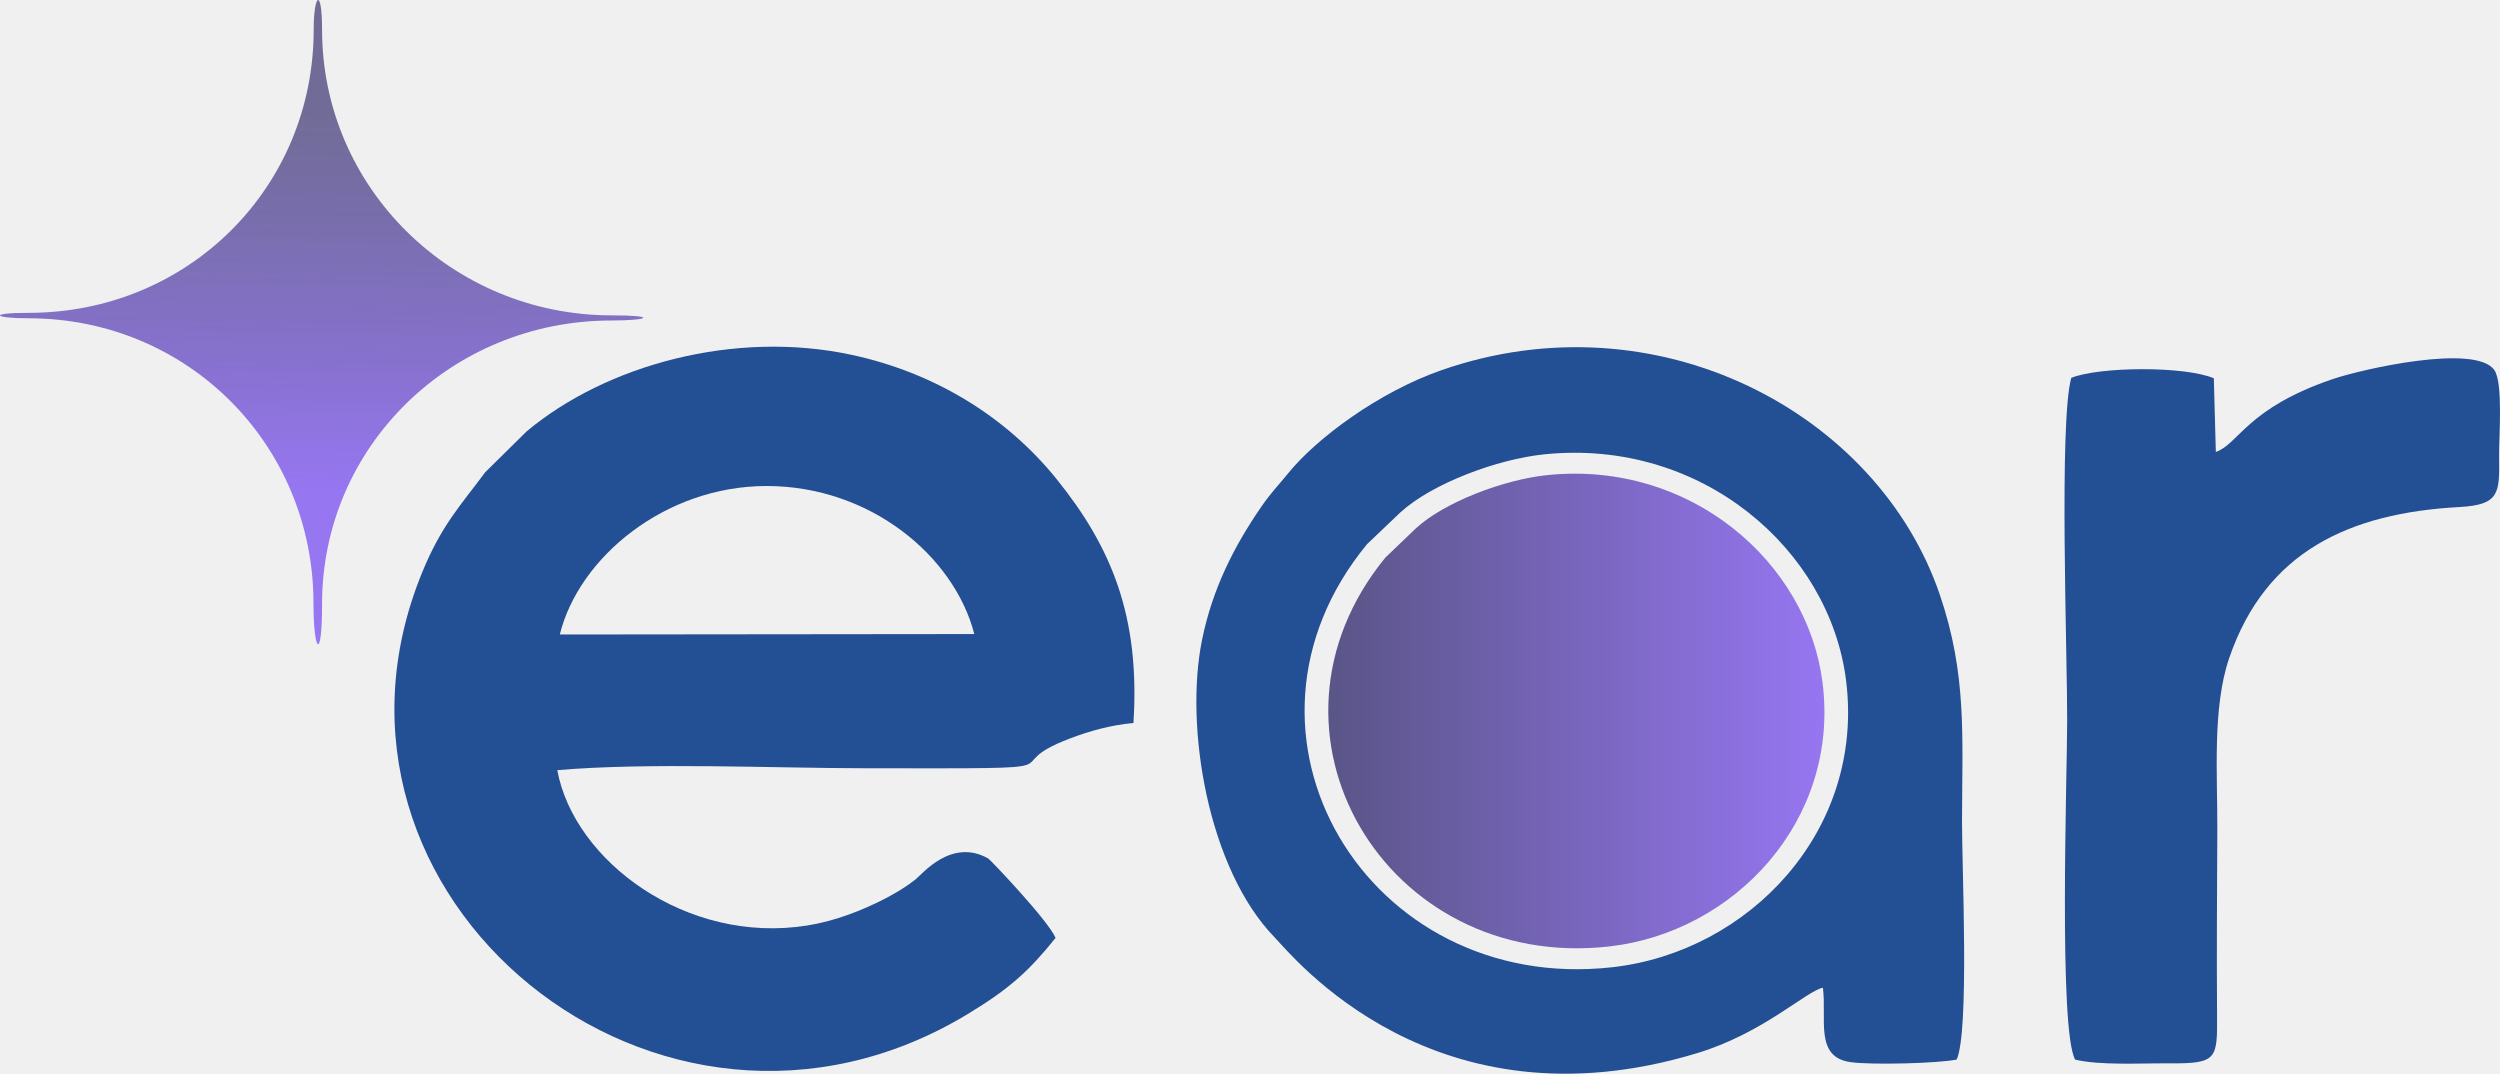
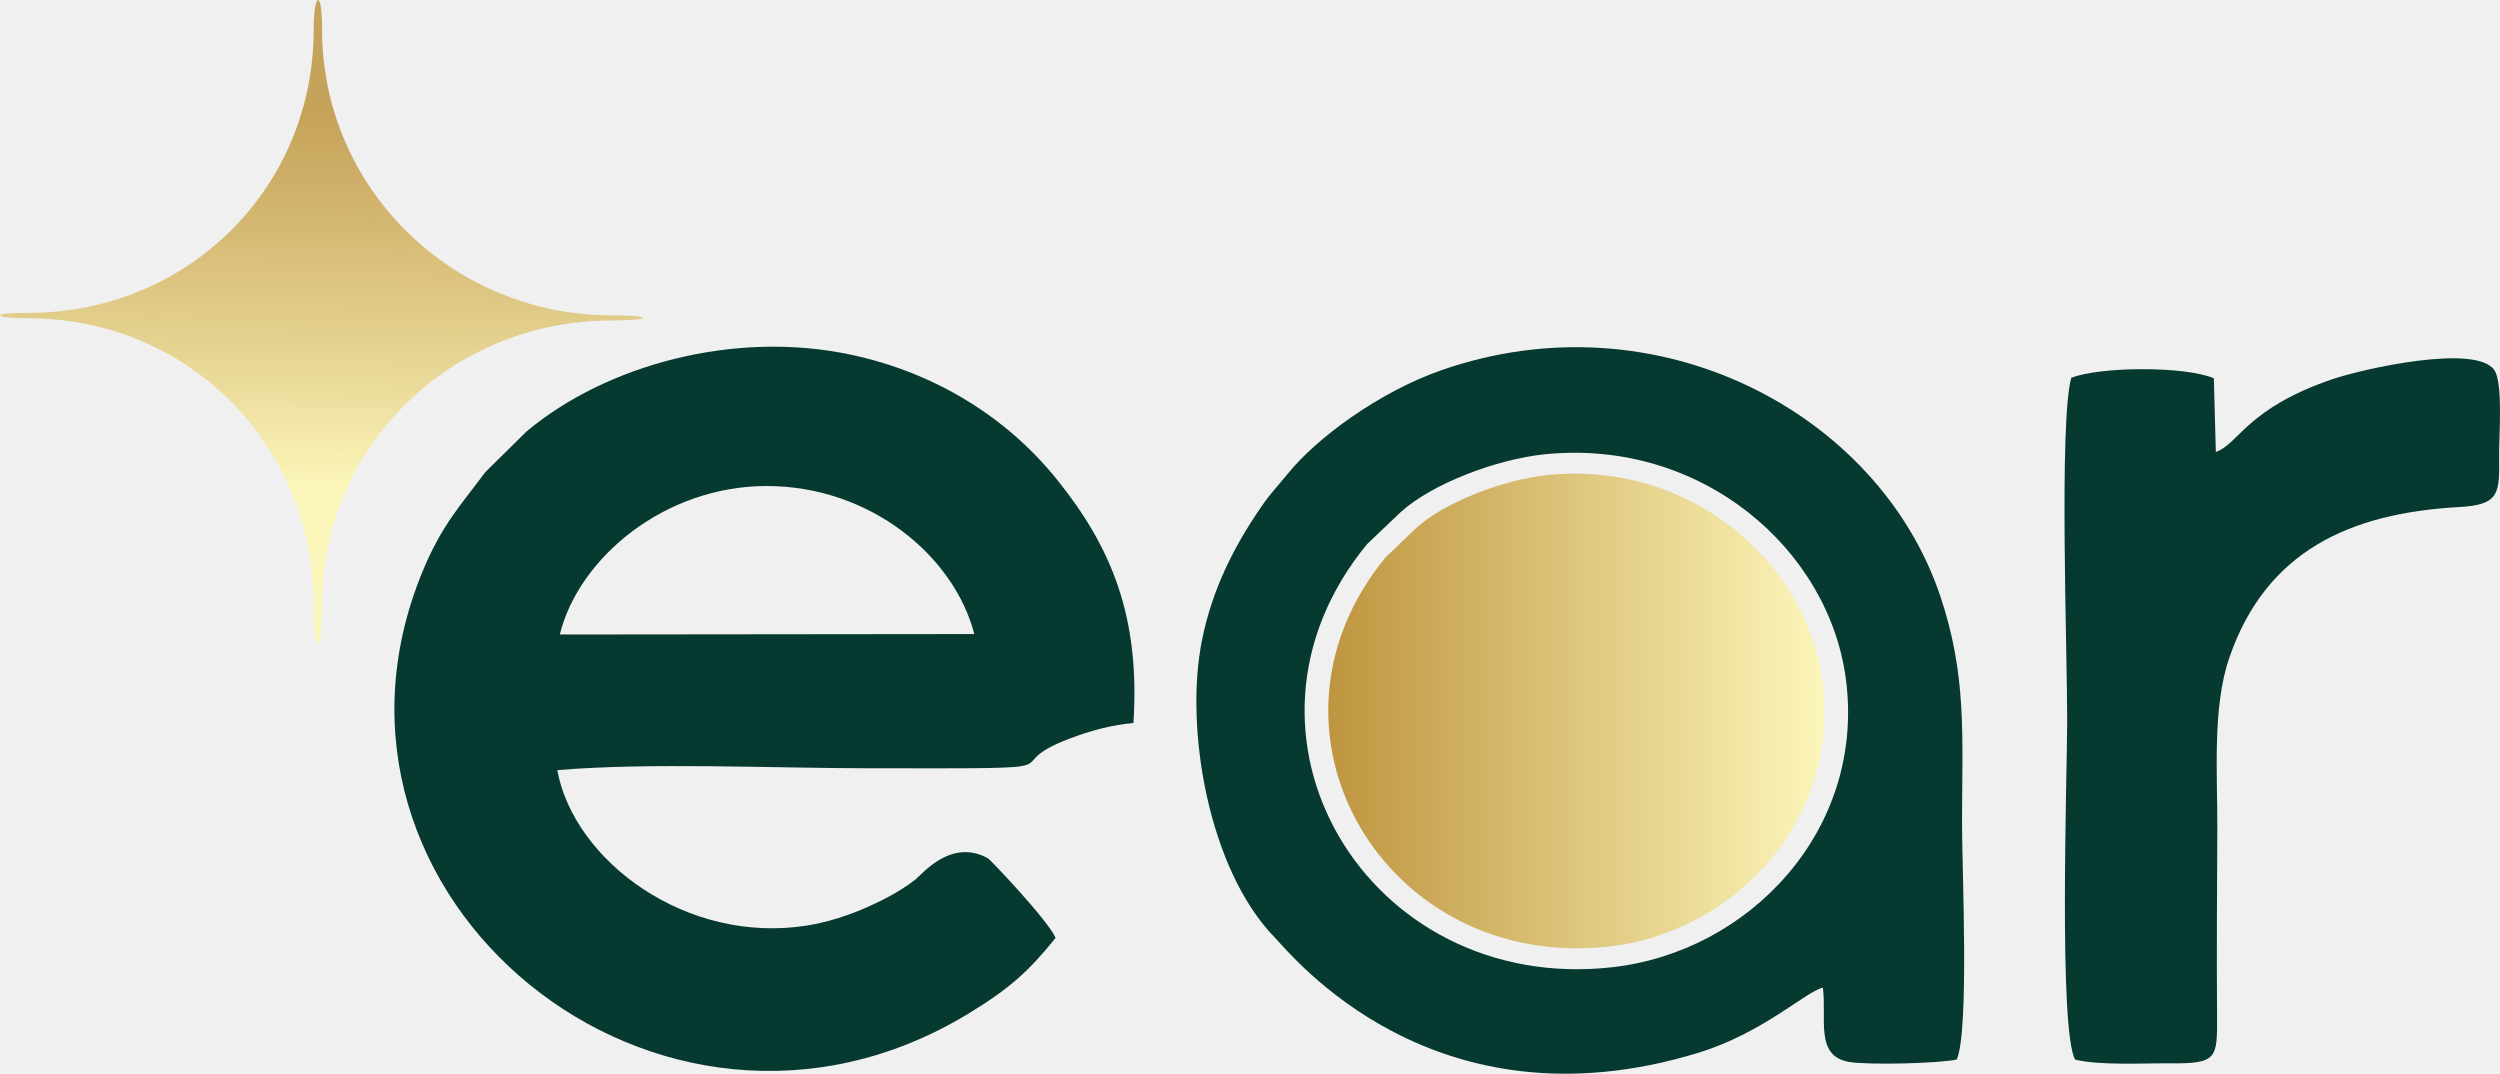
<svg xmlns="http://www.w3.org/2000/svg" width="1560" height="670" viewBox="0 0 1560 670" fill="none">
-   <path fill-rule="evenodd" clip-rule="evenodd" d="M200.971 18.538C200.971 116.983 281.888 196.785 381.706 196.785C410.237 196.785 405.63 199.989 381.511 199.989C281.693 199.989 200.971 278.411 200.971 376.853C200.971 413.692 195.609 407.049 195.609 376.415C195.609 277.97 117.561 198.609 17.743 198.609C-3.893 198.609 -7.853 195.218 17.743 195.218C117.561 195.218 195.736 116.983 195.736 18.538C195.736 -3.935 200.971 -8.327 200.971 18.538Z" fill="url(#paint0_linear_3273_679)" />
-   <path fill-rule="evenodd" clip-rule="evenodd" d="M795.32 584.87C806.413 596.298 894.668 707.06 1059.1 657.146C1100.27 644.648 1127 618.522 1137.49 616.321C1139.99 635.897 1132.19 659.477 1154.55 662.746C1167.63 664.66 1209.76 663.534 1220.98 661.153C1228.95 643.218 1224.25 542.093 1224.3 512.551C1224.4 459.463 1227.46 421.11 1210.48 371.19C1171.77 257.348 1033.85 184.18 899.453 231.003C860.202 244.676 821.384 273.661 803.948 295.179C797.639 302.968 793.32 307.085 786.869 316.47C769.52 341.702 756.447 368.031 750.103 399.139C738.965 453.774 753.905 542.2 795.32 584.87ZM963.707 283.493C934.03 286.532 893.621 301.748 874.003 319.583L853.047 339.535C755.843 457.68 853.001 620.66 1006.02 603.557C1091.57 593.994 1163.83 518.096 1151.92 424.38C1141.57 342.861 1061.86 273.448 963.707 283.493Z" fill="#234F94" />
-   <path fill-rule="evenodd" clip-rule="evenodd" d="M658.678 585.269C654.353 574.687 617.943 536.415 616.597 535.657C593.697 522.801 575.602 545.297 571.197 548.839C565.996 553.018 558.727 557.412 552.211 560.774C538.084 568.059 521.318 574.673 504.003 577.468C428.314 589.694 358.108 537.084 347.746 480.572C404.941 475.691 481.88 479.334 541.075 479.399C687.735 479.559 616.919 480.03 667.761 460.757C680.082 456.083 693.428 452.372 707.269 451.167C711.539 384.579 693.422 341.263 659.421 299.076C628.079 260.182 583.36 232.536 531.187 221.371C458.554 205.823 378.416 227.522 328.598 269.206L302.81 294.637C287.545 315.238 275.533 327.59 263.386 357.289C180.638 559.613 411.773 748.981 603.796 632.802C629.692 617.135 641.958 606.086 658.678 585.269ZM349.319 395.928L607.969 395.653C595.453 347.134 543.171 303.21 478.172 303.273C415.166 303.335 361.281 347.634 349.319 395.928Z" fill="#234F94" />
-   <path fill-rule="evenodd" clip-rule="evenodd" d="M965.451 296.477C938.363 299.27 901.476 313.252 883.57 329.641L864.442 347.976C775.713 456.543 864.398 606.312 1004.07 590.598C1082.17 581.808 1148.12 512.063 1137.26 425.945C1127.81 351.032 1055.05 287.246 965.451 296.477Z" fill="#E6E6E6" />
-   <path fill-rule="evenodd" clip-rule="evenodd" d="M1382.68 282.021L1381.43 236.05C1363.31 228.308 1309.95 228.723 1292.47 235.786C1284.73 263.382 1290.03 408.832 1289.92 449.867C1289.83 485.918 1284.57 642.682 1294.9 661.207C1310.52 664.906 1335.35 663.407 1353.68 663.529C1383.57 663.727 1383.64 660.999 1383.44 632.936C1383.16 594.548 1383.43 555.965 1383.61 517.569C1383.77 483.926 1380.36 441.652 1391.06 410.512C1413.93 343.986 1466.12 320.154 1534.61 316.393C1559.97 314.998 1559.72 307.713 1559.44 284.447C1559.3 272.752 1562.09 238.789 1556.4 230.831C1544.61 214.347 1474.21 230.239 1455.67 236.535C1401.84 254.817 1397.05 277.049 1382.68 282.021Z" fill="#234F94" />
-   <path fill-rule="evenodd" clip-rule="evenodd" d="M965.451 296.474C938.362 299.266 901.479 313.251 883.57 329.637L864.441 347.972C775.713 456.54 864.401 606.308 1004.07 590.591C1082.16 581.804 1148.12 512.057 1137.26 425.941C1127.81 351.028 1055.05 287.242 965.451 296.474Z" fill="url(#paint1_linear_3273_679)" />
+   <g clip-path="url(#clip0_1_2)">
+     <path fill-rule="evenodd" clip-rule="evenodd" d="M200.971 18.538C200.971 116.983 281.888 196.785 381.706 196.785C410.237 196.785 405.63 199.989 381.511 199.989C281.693 199.989 200.971 278.411 200.971 376.853C200.971 413.692 195.609 407.049 195.609 376.415C195.609 277.97 117.561 198.609 17.743 198.609C-3.893 198.609 -7.853 195.218 17.743 195.218C117.561 195.218 195.736 116.983 195.736 18.538C195.736 -3.935 200.971 -8.327 200.971 18.538Z" fill="url(#paint0_linear_1_2)" />
+     <path fill-rule="evenodd" clip-rule="evenodd" d="M795.32 584.87C806.413 596.298 894.668 707.06 1059.1 657.146C1100.27 644.648 1127 618.522 1137.49 616.321C1139.99 635.897 1132.19 659.477 1154.55 662.746C1167.63 664.66 1209.76 663.534 1220.98 661.153C1228.95 643.218 1224.25 542.093 1224.3 512.551C1224.4 459.463 1227.46 421.11 1210.48 371.19C1171.77 257.348 1033.85 184.18 899.453 231.003C860.202 244.676 821.384 273.661 803.948 295.179C797.639 302.968 793.32 307.085 786.869 316.47C769.52 341.702 756.447 368.031 750.103 399.139C738.965 453.774 753.905 542.2 795.32 584.87ZM963.707 283.493C934.03 286.532 893.621 301.748 874.003 319.583L853.047 339.535C755.843 457.68 853.001 620.66 1006.02 603.557C1091.57 593.994 1163.83 518.096 1151.92 424.38C1141.57 342.861 1061.86 273.448 963.707 283.493Z" fill="#06392F" />
+     <path fill-rule="evenodd" clip-rule="evenodd" d="M658.678 585.269C654.353 574.687 617.943 536.415 616.597 535.657C593.697 522.801 575.602 545.297 571.197 548.839C565.996 553.018 558.727 557.412 552.211 560.774C538.084 568.059 521.318 574.673 504.003 577.468C428.314 589.694 358.108 537.084 347.746 480.572C404.941 475.691 481.88 479.334 541.075 479.399C687.735 479.559 616.919 480.03 667.761 460.757C680.082 456.083 693.428 452.372 707.269 451.167C711.539 384.579 693.422 341.263 659.421 299.076C628.079 260.182 583.36 232.536 531.187 221.371C458.554 205.823 378.416 227.522 328.598 269.206L302.81 294.637C287.545 315.238 275.533 327.59 263.386 357.289C180.638 559.613 411.773 748.981 603.796 632.802C629.692 617.135 641.958 606.086 658.678 585.269ZM349.319 395.928L607.969 395.653C595.453 347.134 543.171 303.21 478.172 303.273C415.166 303.335 361.281 347.634 349.319 395.928Z" fill="#06392F" />
+     <path fill-rule="evenodd" clip-rule="evenodd" d="M965.451 296.477C938.363 299.27 901.476 313.252 883.57 329.641L864.442 347.976C775.713 456.543 864.398 606.312 1004.07 590.598C1082.17 581.808 1148.12 512.063 1137.26 425.945C1127.81 351.032 1055.05 287.246 965.451 296.477Z" fill="#E6E6E6" />
+     <path fill-rule="evenodd" clip-rule="evenodd" d="M1382.68 282.021L1381.43 236.05C1363.31 228.308 1309.95 228.723 1292.47 235.786C1284.73 263.382 1290.03 408.832 1289.92 449.867C1289.83 485.918 1284.57 642.682 1294.9 661.207C1310.52 664.906 1335.35 663.407 1353.68 663.529C1383.57 663.727 1383.64 660.999 1383.44 632.936C1383.16 594.548 1383.43 555.965 1383.61 517.569C1383.77 483.926 1380.36 441.652 1391.06 410.512C1413.93 343.986 1466.12 320.154 1534.61 316.393C1559.97 314.998 1559.72 307.713 1559.44 284.447C1559.3 272.752 1562.09 238.789 1556.4 230.831C1544.61 214.347 1474.21 230.239 1455.67 236.535C1401.84 254.817 1397.05 277.049 1382.68 282.021Z" fill="#06392F" />
+     <path fill-rule="evenodd" clip-rule="evenodd" d="M965.451 296.474C938.362 299.266 901.479 313.251 883.57 329.637L864.441 347.972C775.713 456.54 864.401 606.308 1004.07 590.591C1082.16 581.804 1148.12 512.057 1137.26 425.941C1127.81 351.028 1055.05 287.242 965.451 296.474Z" fill="url(#paint1_linear_1_2)" />
+   </g>
  <defs>
-     <linearGradient id="paint0_linear_3273_679" x1="196.024" y1="393.772" x2="202.072" y2="40.239" gradientUnits="userSpaceOnUse">
-       <stop offset="0.25" stop-color="#9676F1" />
-       <stop offset="0.91" stop-color="#5A5587" stop-opacity="0.85" />
+     <linearGradient id="paint0_linear_1_2" x1="196.024" y1="393.772" x2="202.072" y2="40.239" gradientUnits="userSpaceOnUse">
+       <stop offset="0.25" stop-color="#FCF6BA" />
+       <stop offset="0.91" stop-color="#BF953F" stop-opacity="0.85" />
    </linearGradient>
-     <linearGradient id="paint1_linear_3273_679" x1="1138" y1="444" x2="829" y2="444" gradientUnits="userSpaceOnUse">
-       <stop stop-color="#9676F1" />
-       <stop offset="1" stop-color="#5A5587" />
+     <linearGradient id="paint1_linear_1_2" x1="1138" y1="444" x2="829" y2="444" gradientUnits="userSpaceOnUse">
+       <stop stop-color="#FCF6BA" />
+       <stop offset="1" stop-color="#BF953F" />
    </linearGradient>
+     <clipPath id="clip0_1_2">
+       <rect width="1560" height="670" fill="white" />
+     </clipPath>
  </defs>
</svg>
